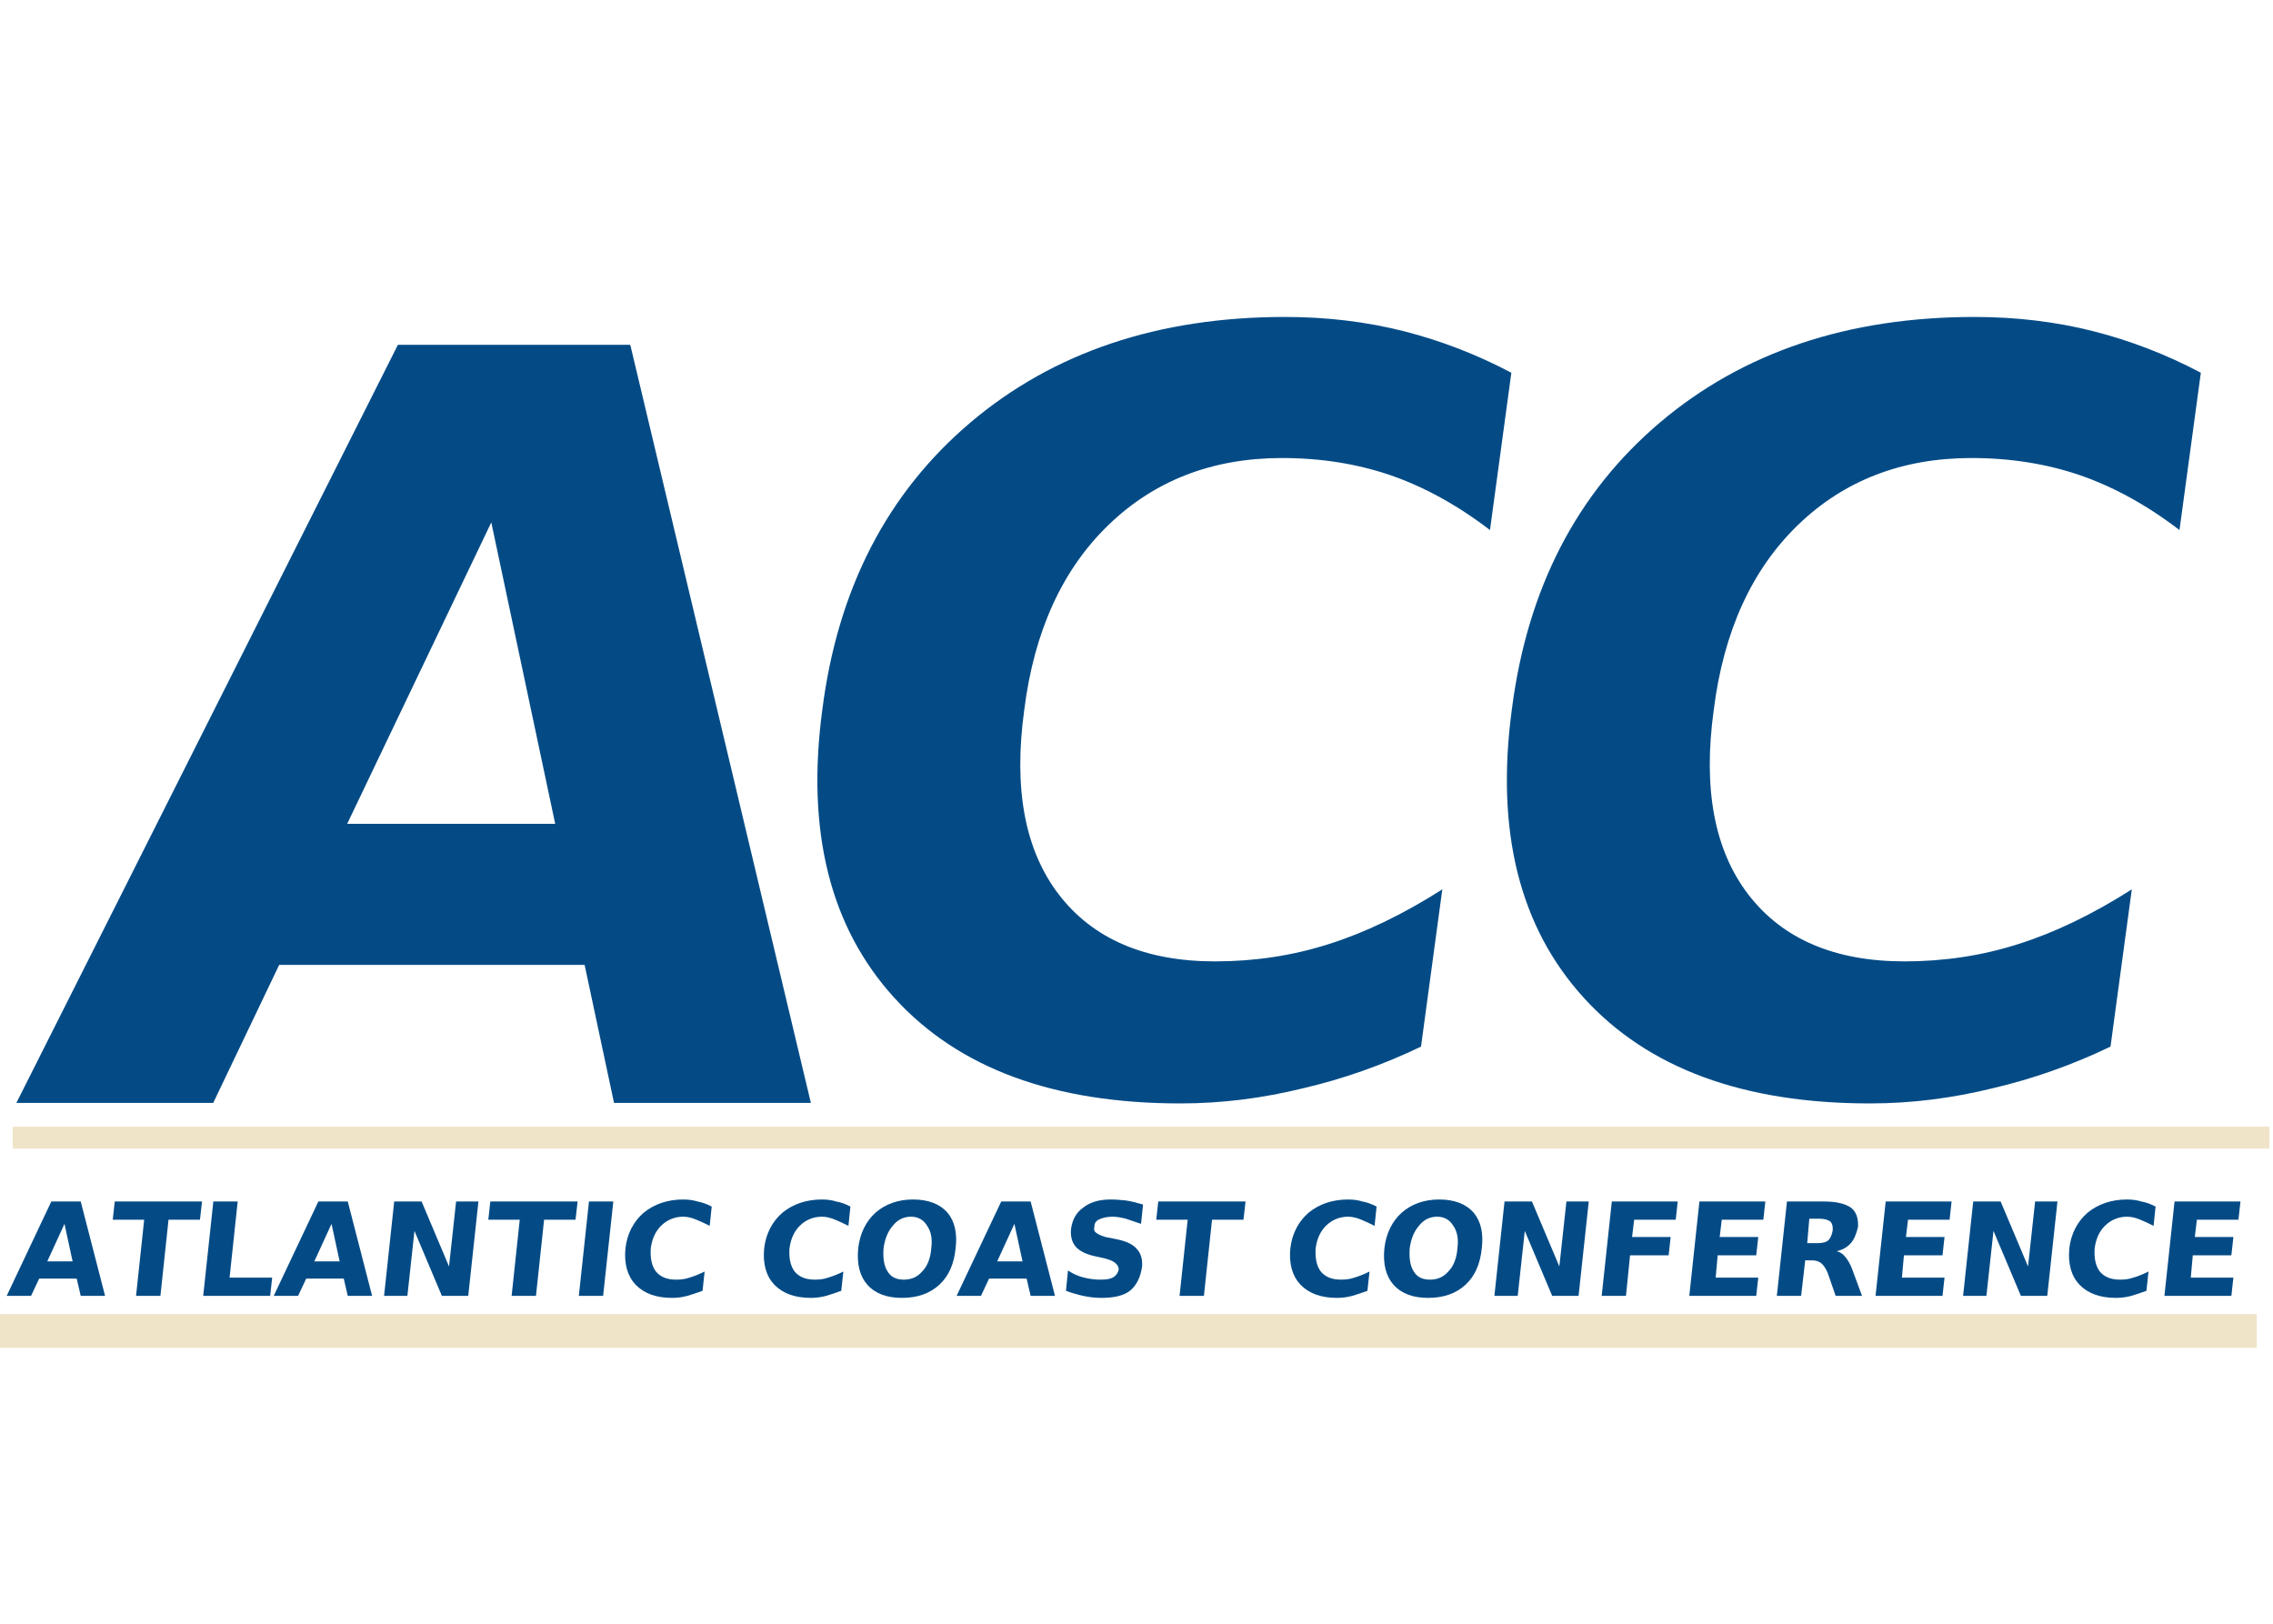
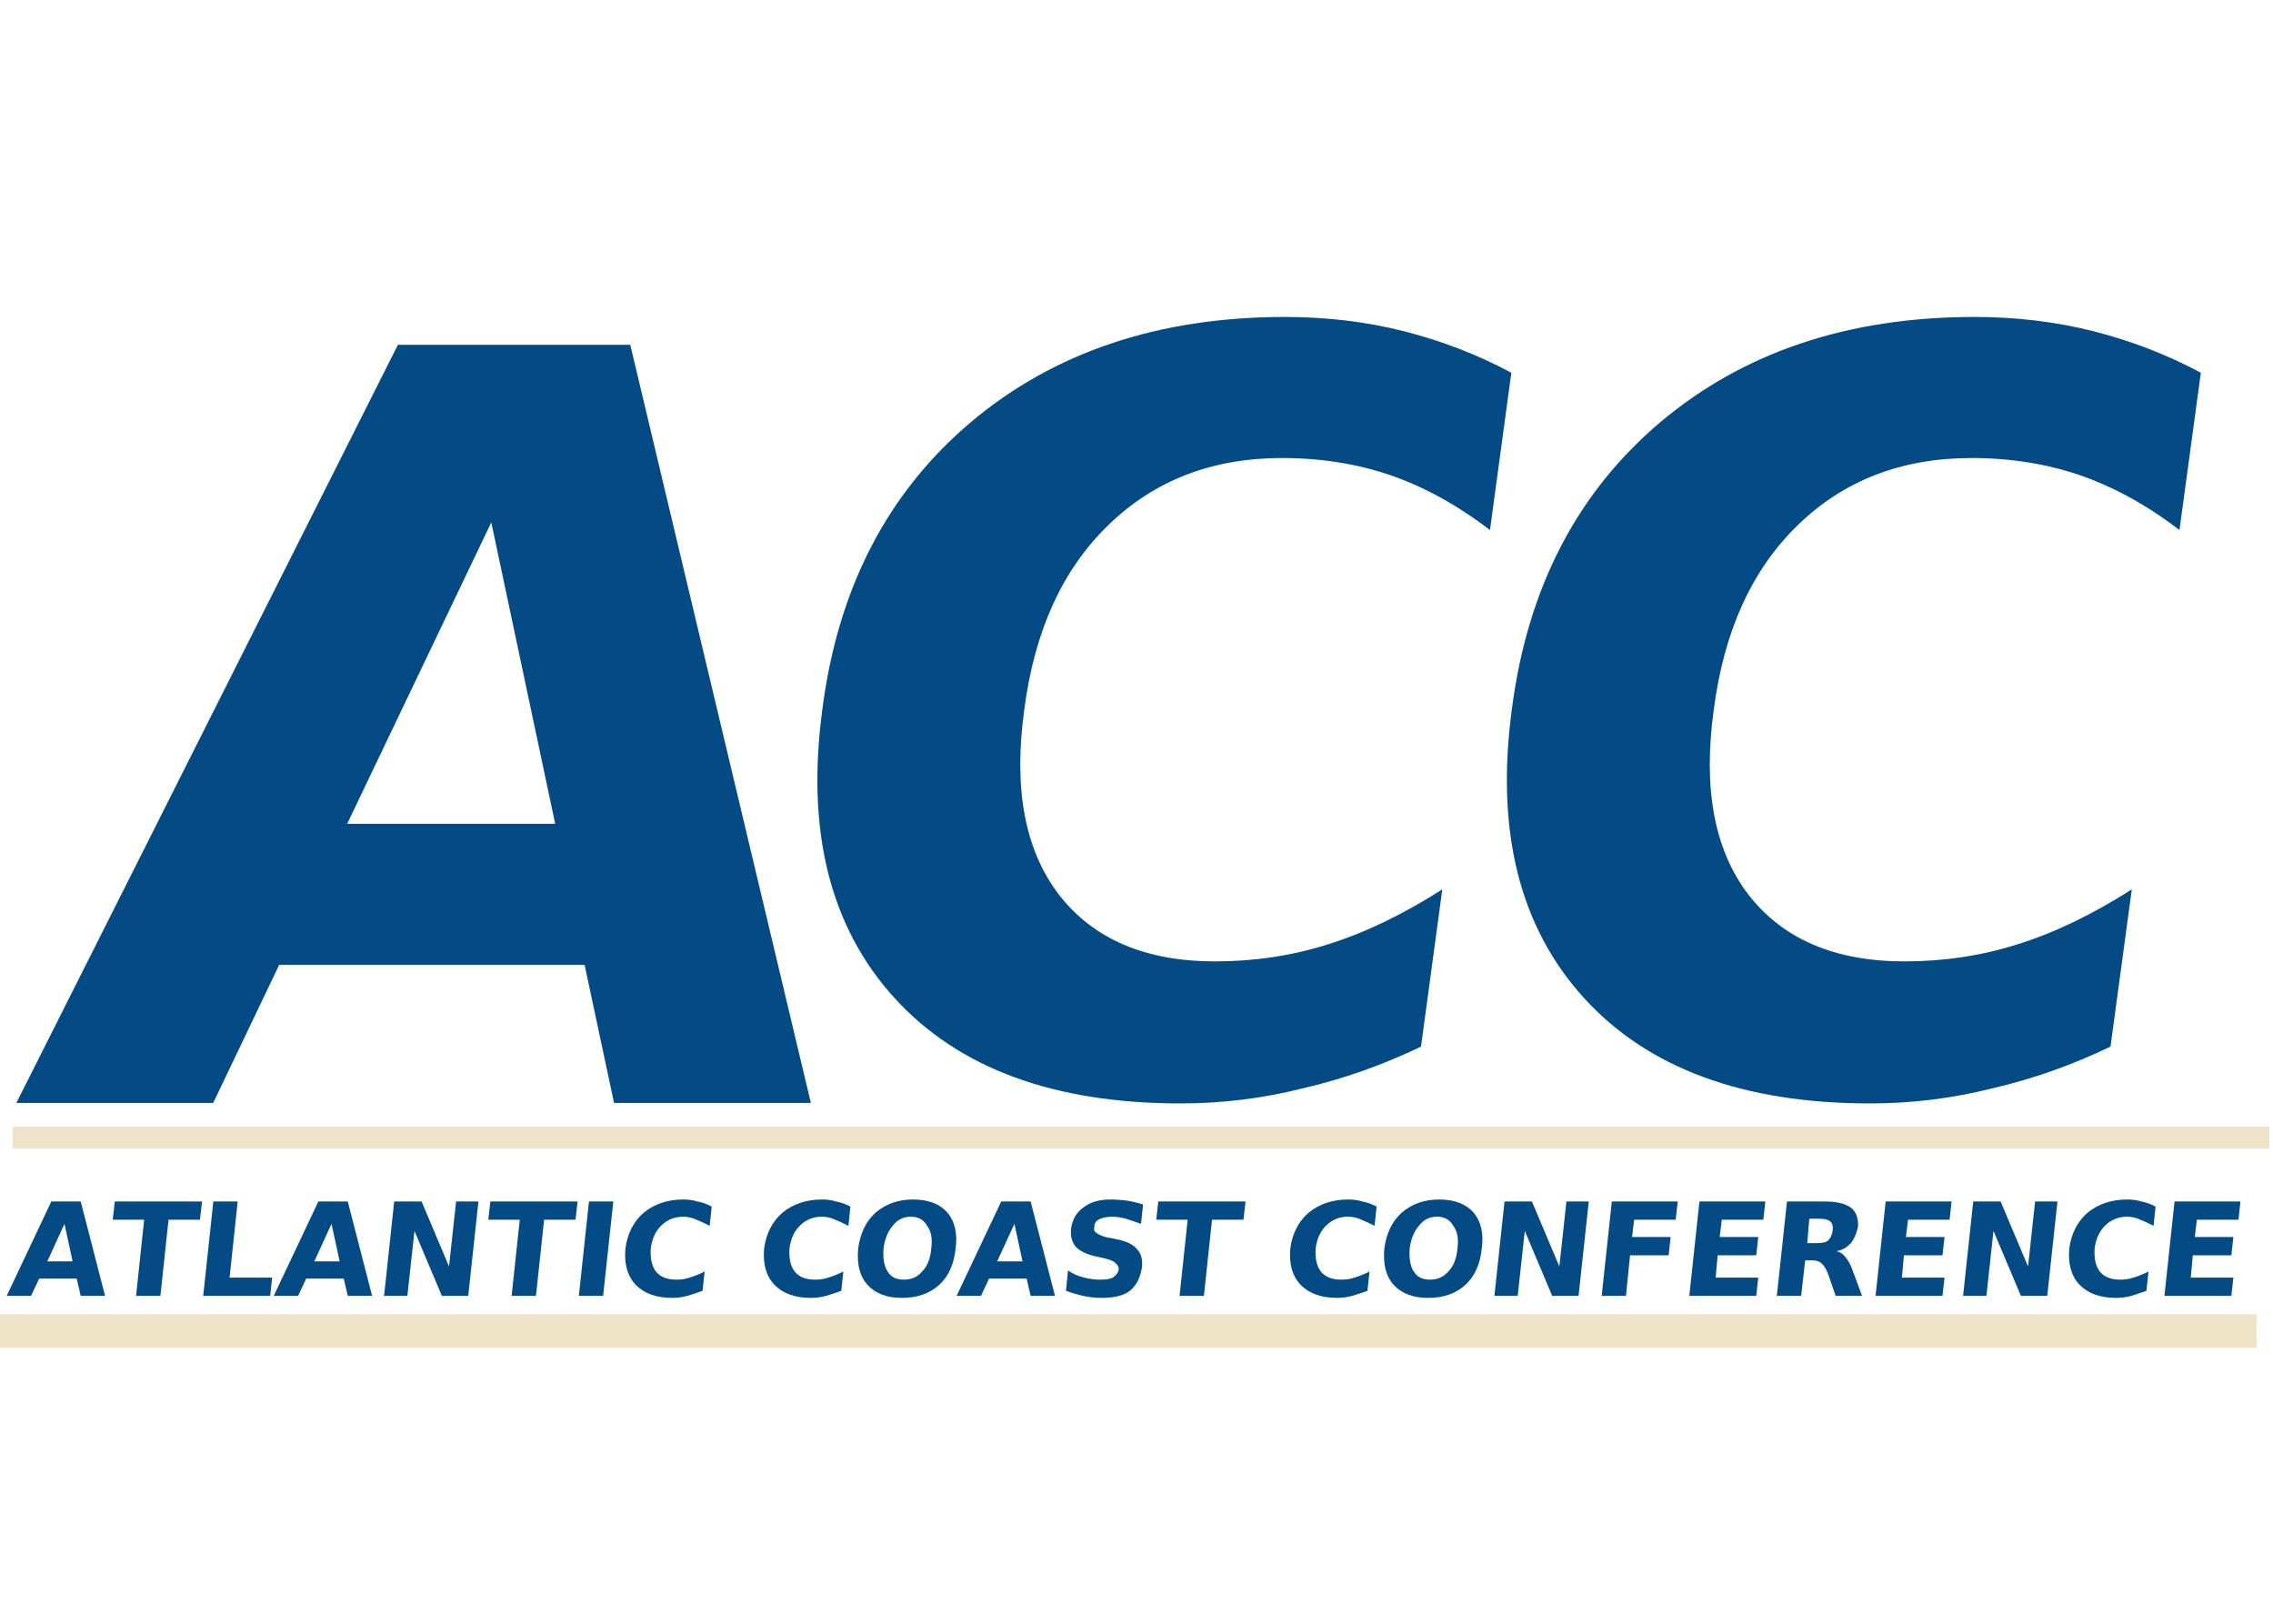
<svg xmlns="http://www.w3.org/2000/svg" xmlns:xlink="http://www.w3.org/1999/xlink" width="35pt" height="25pt" viewBox="0 0 35 25" version="1.1">
  <defs>
    <g>
      <symbol overflow="visible" id="glyph0-0">
        <path style="stroke:none;" d="M 0.422 2.828 L 2.297 -11.281 L 10.297 -11.281 L 8.422 2.828 Z M 1.438 1.938 L 7.641 1.938 L 9.281 -10.391 L 3.078 -10.391 Z M 1.438 1.938 " />
      </symbol>
      <symbol overflow="visible" id="glyph0-1">
        <path style="stroke:none;" d="M 8.828 -2.125 L 4.125 -2.125 L 3.109 0 L 0.078 0 L 5.953 -11.672 L 9.531 -11.672 L 12.312 0 L 9.281 0 Z M 5.172 -4.297 L 8.375 -4.297 L 7.391 -8.938 Z M 5.172 -4.297 " />
      </symbol>
      <symbol overflow="visible" id="glyph0-2">
-         <path style="stroke:none;" d="M 10.797 -0.641 C 10.211 -0.359 9.605 -0.145 8.984 0 C 8.367 0.152 7.738 0.234 7.094 0.234 C 5.145 0.234 3.676 -0.305 2.688 -1.391 C 1.695 -2.48 1.328 -3.961 1.578 -5.828 C 1.816 -7.691 2.578 -9.164 3.859 -10.25 C 5.137 -11.332 6.754 -11.875 8.703 -11.875 C 9.348 -11.875 9.957 -11.801 10.531 -11.656 C 11.113 -11.508 11.664 -11.293 12.188 -11.016 L 11.859 -8.594 C 11.359 -8.977 10.848 -9.258 10.328 -9.438 C 9.816 -9.613 9.258 -9.703 8.656 -9.703 C 7.582 -9.703 6.691 -9.355 5.984 -8.672 C 5.273 -7.984 4.84 -7.035 4.688 -5.828 C 4.52 -4.617 4.695 -3.668 5.219 -2.984 C 5.746 -2.297 6.551 -1.953 7.625 -1.953 C 8.227 -1.953 8.812 -2.039 9.375 -2.219 C 9.934 -2.395 10.52 -2.676 11.125 -3.062 Z M 10.797 -0.641 " />
+         <path style="stroke:none;" d="M 10.797 -0.641 C 10.211 -0.359 9.609 -0.145 8.984 0 C 8.367 0.156 7.738 0.234 7.094 0.234 C 5.145 0.234 3.676 -0.305 2.688 -1.391 C 1.695 -2.484 1.328 -3.961 1.578 -5.828 C 1.816 -7.691 2.578 -9.164 3.859 -10.25 C 5.141 -11.332 6.754 -11.875 8.703 -11.875 C 9.348 -11.875 9.957 -11.801 10.531 -11.656 C 11.113 -11.508 11.664 -11.297 12.188 -11.016 L 11.859 -8.594 C 11.359 -8.977 10.848 -9.258 10.328 -9.438 C 9.816 -9.613 9.258 -9.703 8.656 -9.703 C 7.582 -9.703 6.691 -9.359 5.984 -8.672 C 5.273 -7.984 4.844 -7.035 4.688 -5.828 C 4.52 -4.617 4.695 -3.672 5.219 -2.984 C 5.75 -2.297 6.551 -1.953 7.625 -1.953 C 8.227 -1.953 8.812 -2.039 9.375 -2.219 C 9.938 -2.395 10.52 -2.676 11.125 -3.062 Z M 10.797 -0.641 " />
      </symbol>
      <symbol overflow="visible" id="glyph1-0">
        <path style="stroke:none;" d="M 0.047 0.359 L 0.25 -1.406 L 1.25 -1.406 L 1.047 0.359 Z M 0.188 0.25 L 0.953 0.25 L 1.125 -1.297 L 0.359 -1.297 Z M 0.188 0.25 " />
      </symbol>
      <symbol overflow="visible" id="glyph1-1">
        <path style="stroke:none;" d="M 1.094 -0.266 L 0.516 -0.266 L 0.391 0 L 0.016 0 L 0.703 -1.453 L 1.156 -1.453 L 1.531 0 L 1.156 0 Z M 0.641 -0.531 L 1.031 -0.531 L 0.906 -1.109 Z M 0.641 -0.531 " />
      </symbol>
      <symbol overflow="visible" id="glyph1-2">
        <path style="stroke:none;" d="M 0.172 -1.453 L 1.516 -1.453 L 1.484 -1.172 L 1 -1.172 L 0.875 0 L 0.5 0 L 0.625 -1.172 L 0.141 -1.172 Z M 0.172 -1.453 " />
      </symbol>
      <symbol overflow="visible" id="glyph1-3">
        <path style="stroke:none;" d="M 0.344 -1.453 L 0.719 -1.453 L 0.594 -0.281 L 1.25 -0.281 L 1.219 0 L 0.188 0 Z M 0.344 -1.453 " />
      </symbol>
      <symbol overflow="visible" id="glyph1-4">
        <path style="stroke:none;" d="M 0.344 -1.453 L 0.766 -1.453 L 1.188 -0.453 L 1.297 -1.453 L 1.641 -1.453 L 1.484 0 L 1.078 0 L 0.656 -1 L 0.547 0 L 0.188 0 Z M 0.344 -1.453 " />
      </symbol>
      <symbol overflow="visible" id="glyph1-5">
        <path style="stroke:none;" d="M 0.344 -1.453 L 0.719 -1.453 L 0.562 0 L 0.188 0 Z M 0.344 -1.453 " />
      </symbol>
      <symbol overflow="visible" id="glyph1-6">
-         <path style="stroke:none;" d="M 1.359 -0.078 C 1.273 -0.047 1.195 -0.02 1.125 0 C 1.051 0.02 0.973 0.031 0.891 0.031 C 0.648 0.031 0.461 -0.035 0.328 -0.172 C 0.203 -0.305 0.148 -0.492 0.172 -0.734 C 0.199 -0.961 0.297 -1.145 0.453 -1.281 C 0.617 -1.414 0.82 -1.484 1.062 -1.484 C 1.145 -1.484 1.219 -1.473 1.281 -1.453 C 1.352 -1.441 1.426 -1.414 1.5 -1.375 L 1.469 -1.078 C 1.395 -1.117 1.324 -1.148 1.266 -1.172 C 1.203 -1.199 1.133 -1.219 1.062 -1.219 C 0.926 -1.219 0.809 -1.168 0.719 -1.078 C 0.633 -0.992 0.582 -0.879 0.562 -0.734 C 0.551 -0.578 0.578 -0.457 0.641 -0.375 C 0.711 -0.289 0.816 -0.25 0.953 -0.25 C 1.023 -0.25 1.094 -0.258 1.156 -0.281 C 1.227 -0.301 1.305 -0.332 1.391 -0.375 Z M 1.359 -0.078 " />
+         <path style="stroke:none;" d="M 1.359 -0.078 C 1.273 -0.047 1.195 -0.02 1.125 0 C 1.051 0.02 0.973 0.031 0.891 0.031 C 0.648 0.031 0.461 -0.035 0.328 -0.172 C 0.203 -0.305 0.148 -0.492 0.172 -0.734 C 0.203 -0.961 0.297 -1.145 0.453 -1.281 C 0.617 -1.414 0.82 -1.484 1.062 -1.484 C 1.145 -1.484 1.219 -1.473 1.281 -1.453 C 1.352 -1.441 1.426 -1.414 1.5 -1.375 L 1.469 -1.078 C 1.395 -1.117 1.328 -1.148 1.266 -1.172 C 1.203 -1.203 1.133 -1.219 1.062 -1.219 C 0.926 -1.219 0.812 -1.172 0.719 -1.078 C 0.633 -0.992 0.582 -0.879 0.562 -0.734 C 0.551 -0.578 0.578 -0.457 0.641 -0.375 C 0.711 -0.289 0.816 -0.25 0.953 -0.25 C 1.023 -0.25 1.094 -0.258 1.156 -0.281 C 1.227 -0.301 1.305 -0.332 1.391 -0.375 Z M 1.359 -0.078 " />
      </symbol>
      <symbol overflow="visible" id="glyph1-7">
        <path style="stroke:none;" d="" />
      </symbol>
      <symbol overflow="visible" id="glyph1-8">
-         <path style="stroke:none;" d="M 0.984 -1.219 C 0.867 -1.219 0.773 -1.168 0.703 -1.078 C 0.629 -0.992 0.582 -0.879 0.562 -0.734 C 0.551 -0.578 0.57 -0.457 0.625 -0.375 C 0.676 -0.289 0.758 -0.25 0.875 -0.25 C 0.988 -0.25 1.082 -0.289 1.156 -0.375 C 1.238 -0.457 1.285 -0.578 1.297 -0.734 C 1.316 -0.879 1.293 -0.992 1.234 -1.078 C 1.18 -1.168 1.098 -1.219 0.984 -1.219 Z M 1.016 -1.484 C 1.254 -1.484 1.43 -1.414 1.547 -1.281 C 1.66 -1.145 1.699 -0.961 1.672 -0.734 C 1.648 -0.492 1.566 -0.305 1.422 -0.172 C 1.273 -0.035 1.082 0.031 0.844 0.031 C 0.613 0.031 0.434 -0.035 0.312 -0.172 C 0.195 -0.305 0.148 -0.492 0.172 -0.734 C 0.199 -0.961 0.289 -1.145 0.438 -1.281 C 0.59 -1.414 0.785 -1.484 1.016 -1.484 Z M 1.016 -1.484 " />
+         <path style="stroke:none;" d="M 0.984 -1.219 C 0.867 -1.219 0.773 -1.172 0.703 -1.078 C 0.629 -0.992 0.582 -0.879 0.562 -0.734 C 0.551 -0.578 0.57 -0.457 0.625 -0.375 C 0.676 -0.289 0.758 -0.25 0.875 -0.25 C 0.988 -0.25 1.082 -0.289 1.156 -0.375 C 1.238 -0.457 1.285 -0.578 1.297 -0.734 C 1.316 -0.879 1.297 -0.992 1.234 -1.078 C 1.18 -1.172 1.098 -1.219 0.984 -1.219 Z M 1.016 -1.484 C 1.254 -1.484 1.43 -1.414 1.547 -1.281 C 1.66 -1.145 1.703 -0.961 1.672 -0.734 C 1.648 -0.492 1.566 -0.305 1.422 -0.172 C 1.273 -0.035 1.082 0.031 0.844 0.031 C 0.613 0.031 0.438 -0.035 0.312 -0.172 C 0.195 -0.305 0.148 -0.492 0.172 -0.734 C 0.203 -0.961 0.289 -1.145 0.438 -1.281 C 0.594 -1.414 0.785 -1.484 1.016 -1.484 Z M 1.016 -1.484 " />
      </symbol>
      <symbol overflow="visible" id="glyph1-9">
-         <path style="stroke:none;" d="M 1.359 -1.406 L 1.328 -1.109 C 1.242 -1.137 1.164 -1.164 1.094 -1.188 C 1.02 -1.207 0.949 -1.219 0.891 -1.219 C 0.797 -1.219 0.723 -1.199 0.672 -1.172 C 0.629 -1.148 0.609 -1.113 0.609 -1.062 C 0.598 -1.02 0.609 -0.988 0.641 -0.969 C 0.668 -0.945 0.719 -0.926 0.781 -0.906 L 0.938 -0.875 C 1.102 -0.844 1.211 -0.789 1.266 -0.719 C 1.324 -0.656 1.352 -0.566 1.344 -0.453 C 1.32 -0.285 1.258 -0.16 1.156 -0.078 C 1.062 -0.004 0.914 0.031 0.719 0.031 C 0.625 0.031 0.527 0.02 0.438 0 C 0.344 -0.02 0.254 -0.047 0.172 -0.078 L 0.203 -0.391 C 0.285 -0.336 0.367 -0.301 0.453 -0.281 C 0.543 -0.258 0.629 -0.25 0.703 -0.25 C 0.785 -0.25 0.848 -0.258 0.891 -0.281 C 0.941 -0.309 0.973 -0.352 0.984 -0.406 C 0.984 -0.445 0.965 -0.477 0.938 -0.5 C 0.914 -0.527 0.855 -0.555 0.766 -0.578 L 0.625 -0.609 C 0.488 -0.637 0.387 -0.688 0.328 -0.75 C 0.266 -0.82 0.238 -0.914 0.25 -1.031 C 0.27 -1.176 0.332 -1.285 0.438 -1.359 C 0.539 -1.441 0.68 -1.484 0.859 -1.484 C 0.941 -1.484 1.02 -1.477 1.094 -1.469 C 1.176 -1.457 1.266 -1.434 1.359 -1.406 Z M 1.359 -1.406 " />
+         <path style="stroke:none;" d="M 1.359 -1.406 L 1.328 -1.109 C 1.242 -1.141 1.164 -1.164 1.094 -1.188 C 1.02 -1.207 0.953 -1.219 0.891 -1.219 C 0.797 -1.219 0.723 -1.203 0.672 -1.172 C 0.629 -1.148 0.609 -1.113 0.609 -1.062 C 0.598 -1.02 0.609 -0.988 0.641 -0.969 C 0.672 -0.945 0.719 -0.926 0.781 -0.906 L 0.938 -0.875 C 1.102 -0.844 1.211 -0.789 1.266 -0.719 C 1.328 -0.656 1.352 -0.566 1.344 -0.453 C 1.32 -0.285 1.258 -0.16 1.156 -0.078 C 1.062 -0.004 0.914 0.031 0.719 0.031 C 0.625 0.031 0.531 0.02 0.438 0 C 0.344 -0.02 0.254 -0.047 0.172 -0.078 L 0.203 -0.391 C 0.285 -0.336 0.367 -0.301 0.453 -0.281 C 0.547 -0.258 0.629 -0.25 0.703 -0.25 C 0.785 -0.25 0.848 -0.258 0.891 -0.281 C 0.941 -0.312 0.973 -0.352 0.984 -0.406 C 0.984 -0.445 0.969 -0.477 0.938 -0.5 C 0.914 -0.531 0.859 -0.555 0.766 -0.578 L 0.625 -0.609 C 0.488 -0.641 0.391 -0.688 0.328 -0.75 C 0.266 -0.82 0.238 -0.914 0.25 -1.031 C 0.27 -1.176 0.332 -1.285 0.438 -1.359 C 0.539 -1.441 0.68 -1.484 0.859 -1.484 C 0.941 -1.484 1.02 -1.477 1.094 -1.469 C 1.176 -1.457 1.266 -1.438 1.359 -1.406 Z M 1.359 -1.406 " />
      </symbol>
      <symbol overflow="visible" id="glyph1-10">
        <path style="stroke:none;" d="M 0.344 -1.453 L 1.359 -1.453 L 1.328 -1.172 L 0.688 -1.172 L 0.656 -0.906 L 1.25 -0.906 L 1.219 -0.625 L 0.625 -0.625 L 0.562 0 L 0.188 0 Z M 0.344 -1.453 " />
      </symbol>
      <symbol overflow="visible" id="glyph1-11">
        <path style="stroke:none;" d="M 0.344 -1.453 L 1.359 -1.453 L 1.328 -1.172 L 0.688 -1.172 L 0.656 -0.906 L 1.25 -0.906 L 1.219 -0.625 L 0.625 -0.625 L 0.594 -0.281 L 1.25 -0.281 L 1.219 0 L 0.188 0 Z M 0.344 -1.453 " />
      </symbol>
      <symbol overflow="visible" id="glyph1-12">
-         <path style="stroke:none;" d="M 0.812 -0.812 C 0.895 -0.812 0.953 -0.828 0.984 -0.859 C 1.012 -0.887 1.035 -0.938 1.047 -1 C 1.055 -1.059 1.043 -1.109 1.016 -1.141 C 0.984 -1.168 0.926 -1.188 0.844 -1.188 L 0.688 -1.188 L 0.656 -0.812 Z M 0.625 -0.547 L 0.562 0 L 0.188 0 L 0.344 -1.453 L 0.922 -1.453 C 1.105 -1.453 1.242 -1.418 1.328 -1.359 C 1.41 -1.297 1.445 -1.195 1.438 -1.062 C 1.414 -0.957 1.379 -0.871 1.328 -0.812 C 1.273 -0.75 1.199 -0.707 1.109 -0.688 C 1.16 -0.676 1.203 -0.648 1.234 -0.609 C 1.273 -0.566 1.312 -0.504 1.344 -0.422 L 1.5 0 L 1.094 0 L 0.969 -0.359 C 0.938 -0.43 0.902 -0.477 0.875 -0.5 C 0.844 -0.527 0.793 -0.547 0.734 -0.547 Z M 0.625 -0.547 " />
+         <path style="stroke:none;" d="M 0.812 -0.812 C 0.895 -0.812 0.953 -0.828 0.984 -0.859 C 1.016 -0.891 1.035 -0.938 1.047 -1 C 1.055 -1.062 1.047 -1.109 1.016 -1.141 C 0.984 -1.172 0.926 -1.188 0.844 -1.188 L 0.688 -1.188 L 0.656 -0.812 Z M 0.625 -0.547 L 0.562 0 L 0.188 0 L 0.344 -1.453 L 0.922 -1.453 C 1.109 -1.453 1.242 -1.422 1.328 -1.359 C 1.41 -1.297 1.445 -1.195 1.438 -1.062 C 1.414 -0.957 1.379 -0.875 1.328 -0.812 C 1.273 -0.75 1.203 -0.707 1.109 -0.688 C 1.16 -0.676 1.203 -0.648 1.234 -0.609 C 1.273 -0.566 1.312 -0.504 1.344 -0.422 L 1.5 0 L 1.094 0 L 0.969 -0.359 C 0.938 -0.43 0.906 -0.477 0.875 -0.5 C 0.844 -0.531 0.797 -0.547 0.734 -0.547 Z M 0.625 -0.547 " />
      </symbol>
    </g>
  </defs>
  <g id="surface1">
    <g style="fill:rgb(1.569%,29.412%,52.549%);fill-opacity:1;">
      <use xlink:href="#glyph0-1" x="0.174" y="16.981" />
    </g>
    <g style="fill:rgb(1.569%,29.412%,52.549%);fill-opacity:1;">
      <use xlink:href="#glyph0-2" x="11.084" y="16.755" />
    </g>
    <g style="fill:rgb(1.569%,29.412%,52.549%);fill-opacity:1;">
      <use xlink:href="#glyph0-2" x="21.701" y="16.755" />
    </g>
    <path style="fill:none;stroke-width:2.697;stroke-linecap:butt;stroke-linejoin:miter;stroke:rgb(94.118%,89.412%,78.431%);stroke-opacity:1;stroke-miterlimit:4;" d="M 1.546 140.125 L 276.567 140.125 " transform="matrix(0.126354,0,0,0.125,0,0)" />
    <path style="fill:none;stroke-width:4.15;stroke-linecap:butt;stroke-linejoin:miter;stroke:rgb(94.118%,89.412%,78.431%);stroke-opacity:1;stroke-miterlimit:4;" d="M 0 163.938 L 275.021 163.938 " transform="matrix(0.126354,0,0,0.125,0,0)" />
    <g style="fill:rgb(1.569%,29.412%,52.549%);fill-opacity:1;">
      <use xlink:href="#glyph1-1" x="0.087" y="19.952" />
      <use xlink:href="#glyph1-2" x="1.595" y="19.952" />
      <use xlink:href="#glyph1-3" x="2.941" y="19.952" />
      <use xlink:href="#glyph1-1" x="4.199" y="19.952" />
      <use xlink:href="#glyph1-4" x="5.726" y="19.952" />
      <use xlink:href="#glyph1-2" x="7.378" y="19.952" />
      <use xlink:href="#glyph1-5" x="8.725" y="19.952" />
      <use xlink:href="#glyph1-6" x="9.459" y="19.952" />
      <use xlink:href="#glyph1-7" x="10.907" y="19.952" />
      <use xlink:href="#glyph1-6" x="11.595" y="19.952" />
      <use xlink:href="#glyph1-8" x="13.043" y="19.952" />
      <use xlink:href="#glyph1-1" x="14.714" y="19.952" />
      <use xlink:href="#glyph1-9" x="16.242" y="19.952" />
      <use xlink:href="#glyph1-2" x="17.663" y="19.952" />
      <use xlink:href="#glyph1-7" x="19.01" y="19.952" />
      <use xlink:href="#glyph1-6" x="19.697" y="19.952" />
      <use xlink:href="#glyph1-8" x="21.145" y="19.952" />
      <use xlink:href="#glyph1-4" x="22.823" y="19.952" />
      <use xlink:href="#glyph1-10" x="24.475" y="19.952" />
      <use xlink:href="#glyph1-11" x="25.824" y="19.952" />
      <use xlink:href="#glyph1-12" x="27.172" y="19.952" />
      <use xlink:href="#glyph1-11" x="28.692" y="19.952" />
      <use xlink:href="#glyph1-4" x="30.04" y="19.952" />
      <use xlink:href="#glyph1-6" x="31.692" y="19.952" />
      <use xlink:href="#glyph1-11" x="33.14" y="19.952" />
    </g>
  </g>
</svg>
